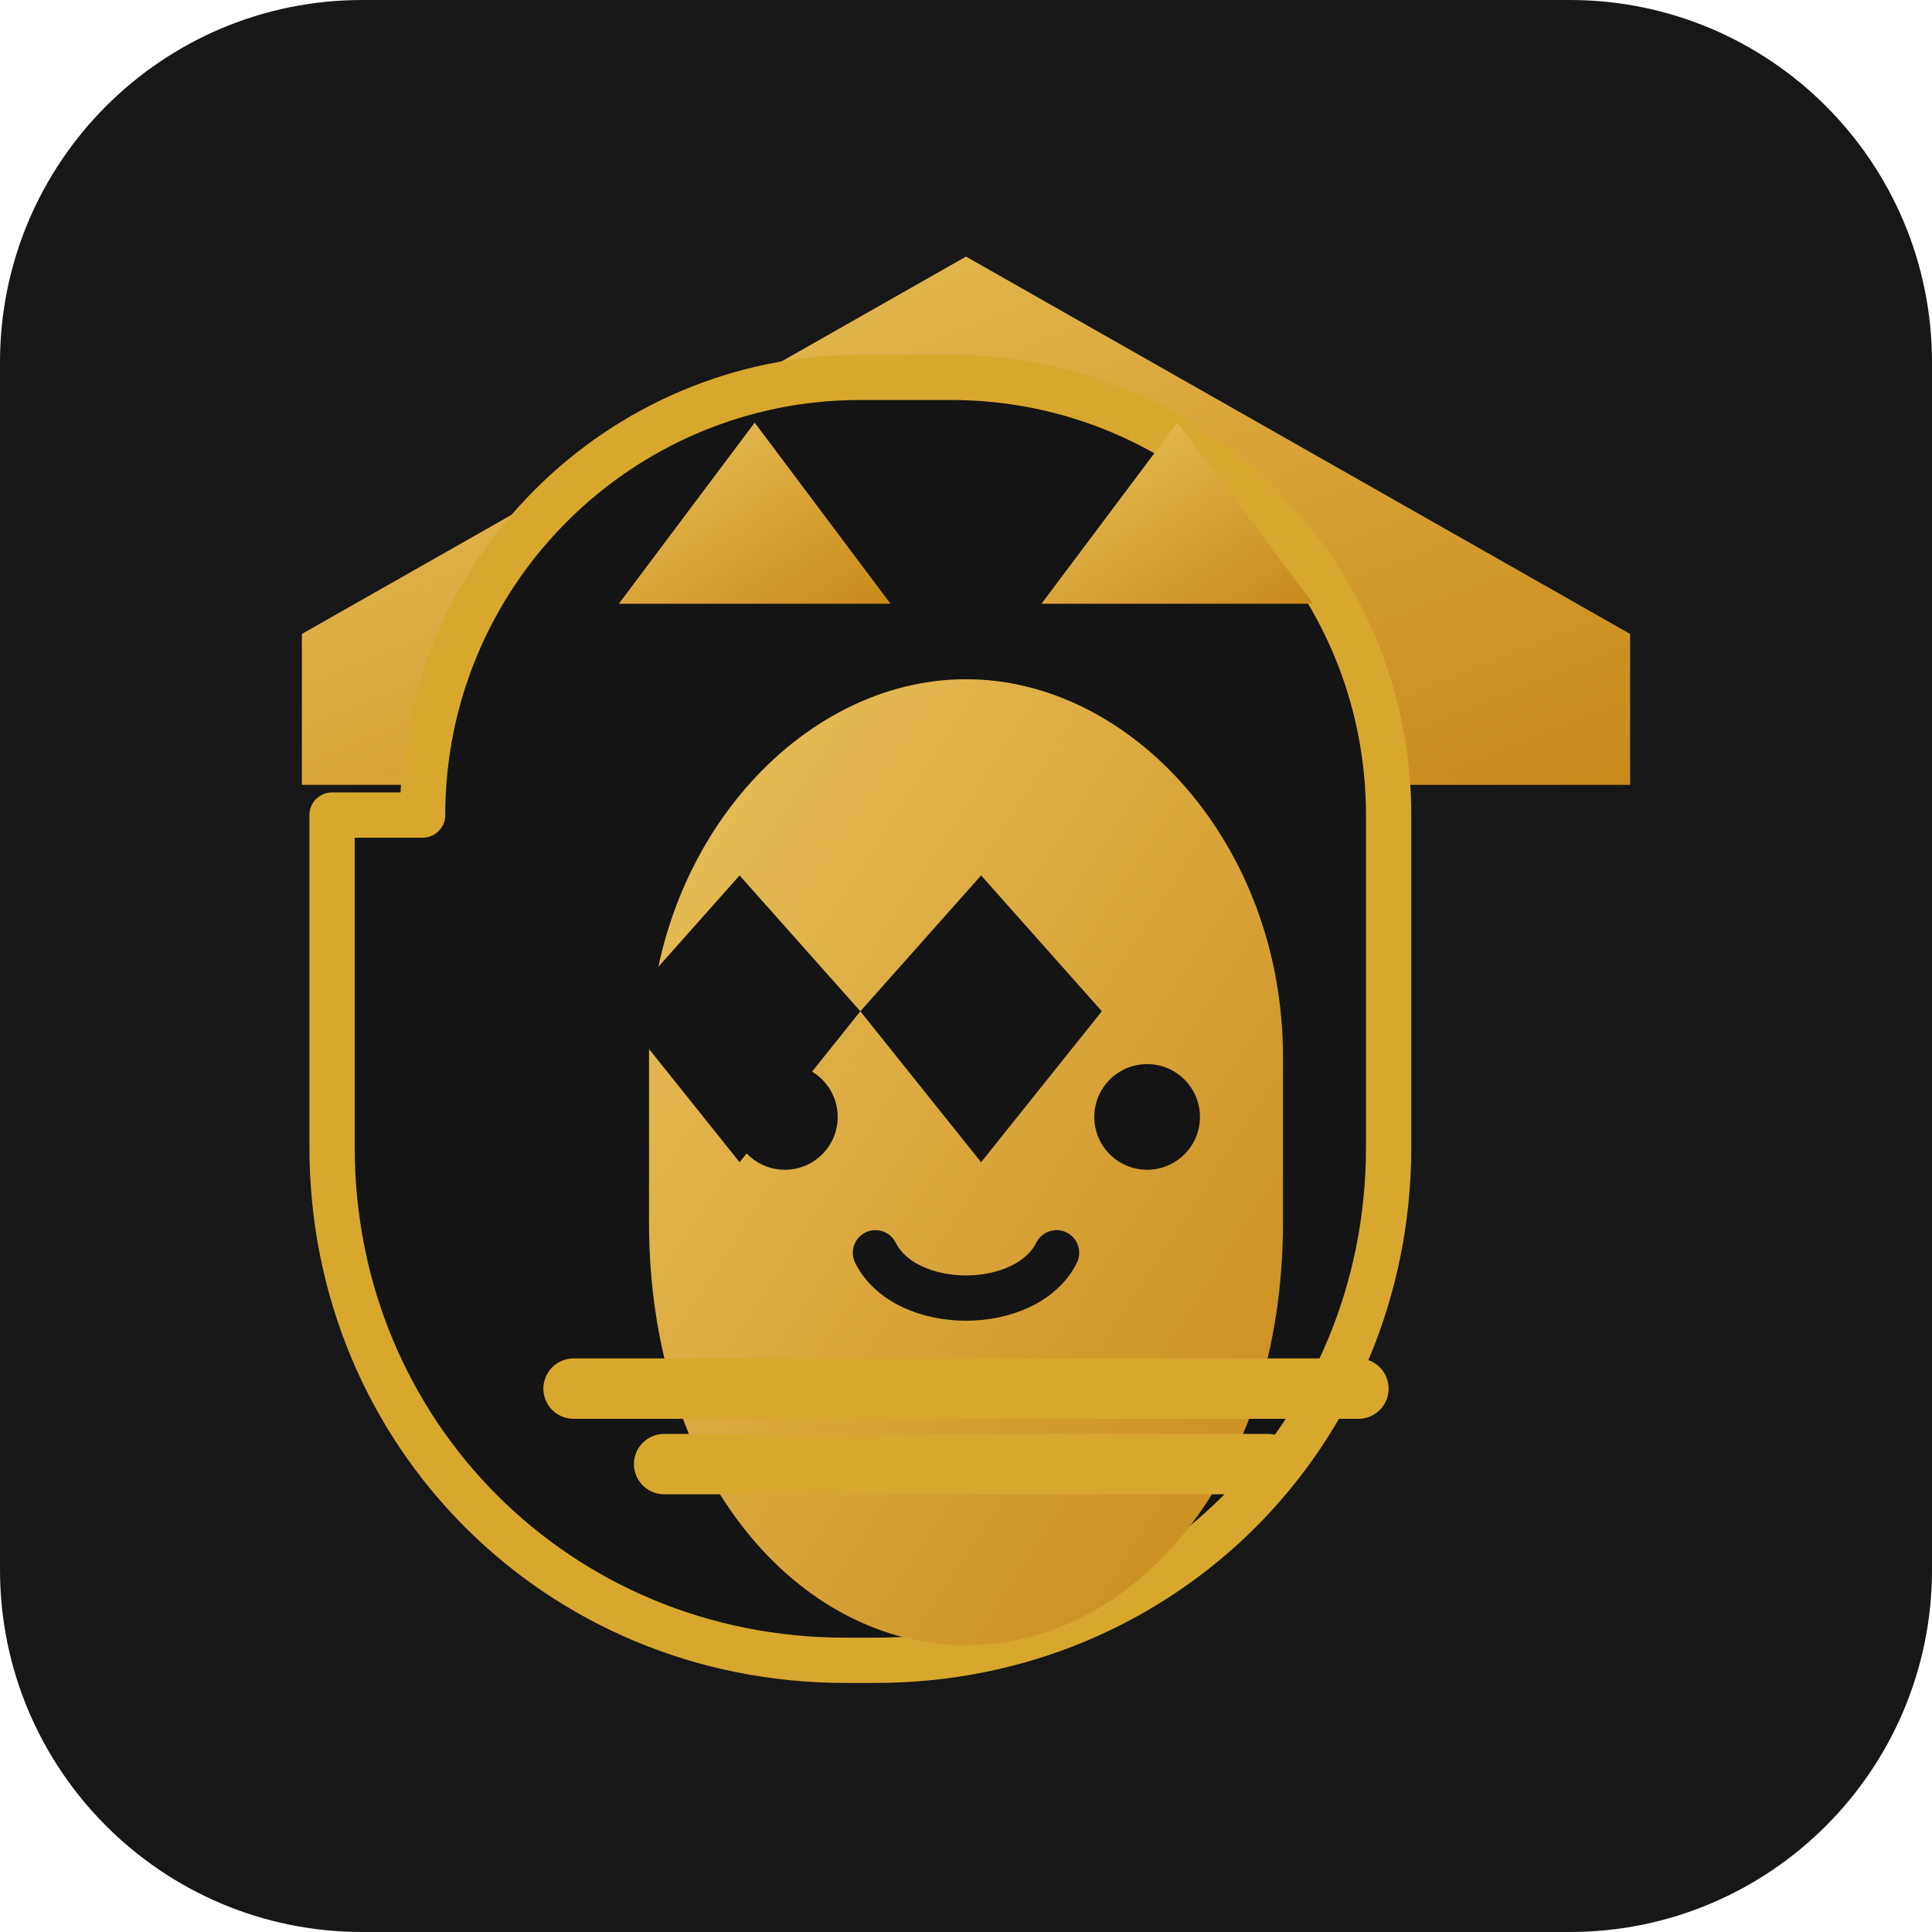
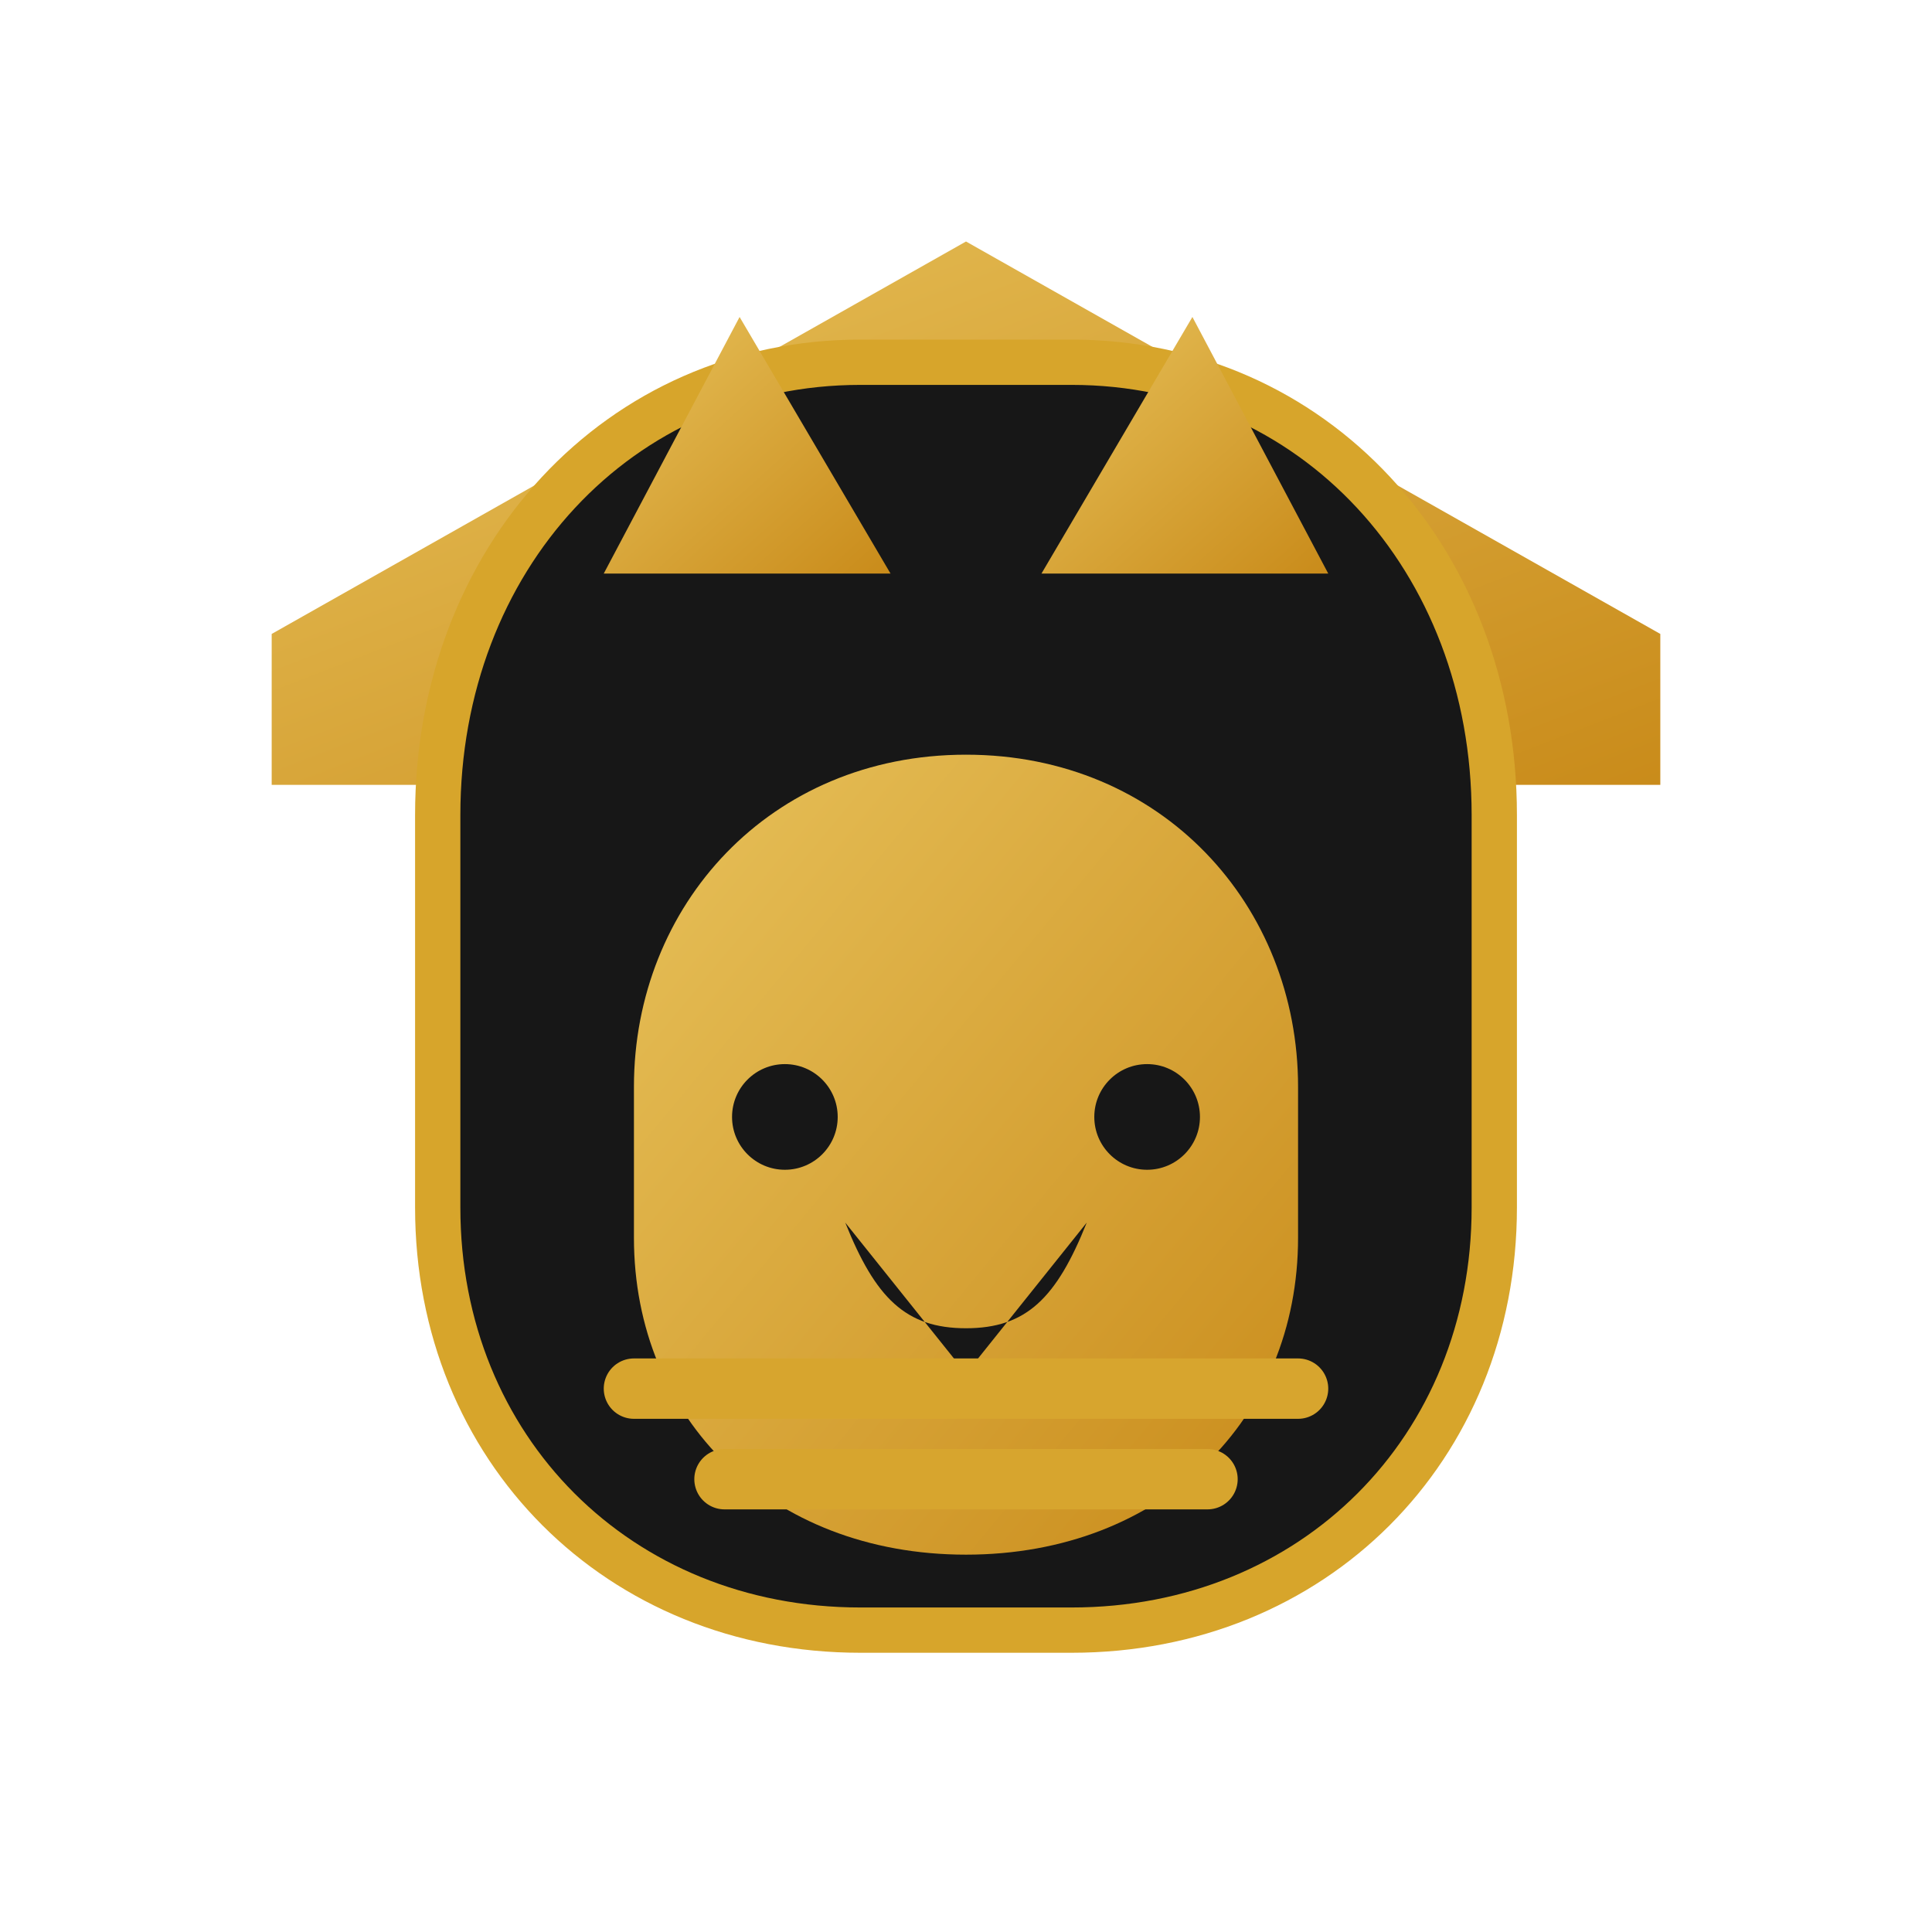
<svg xmlns="http://www.w3.org/2000/svg" viewBox="0 0 128 128" role="img" aria-label="Lara Bear Construction logo">
  <defs>
-     <linearGradient id="gold" x1="0%" x2="100%" y1="0%" y2="100%">
-       <stop offset="0%" stop-color="#E9C15C" />
-       <stop offset="100%" stop-color="#C98A1A" />
+     <linearGradient id="gold" x1="0%" y1="0%" x2="100%" y2="100%">
+       <stop offset="0%" stop-color="#E7C15A" />
+       <stop offset="100%" stop-color="#C98B1A" />
    </linearGradient>
  </defs>
-   <rect width="128" height="128" rx="24" fill="#171717" />
-   <path d="M20 42L64 17L108 42V52H20V42Z" fill="url(#gold)" />
-   <path d="M28 54c0-16 13-29 29-29h6c16 0 29 13 29 29v22c0 19-15 34-34 34h-2c-19 0-34-15-34-34V54Z" fill="#141414" stroke="#D8A72E" stroke-width="3" stroke-linejoin="round" />
-   <path d="M41 40l9-12 9 12h-18Z" fill="url(#gold)" />
-   <path d="M87 40l-9-12-9 12h18Z" fill="url(#gold)" />
-   <path d="M43 70c0-14 10-25 21-25s21 11 21 25v11c0 17-10 28-21 28S43 98 43 81V70Z" fill="url(#gold)" />
-   <path d="M49 58l8 9 8-9 8 9-8 10-8-10-8 10-8-10 8-9Z" fill="#141414" />
-   <circle cx="52" cy="74" r="3.5" fill="#141414" />
-   <circle cx="76" cy="74" r="3.5" fill="#141414" />
-   <path d="M58 83c2 4 10 4 12 0" fill="none" stroke="#141414" stroke-width="3" stroke-linecap="round" />
-   <path d="M38 92h52" stroke="#D8A72E" stroke-width="4" stroke-linecap="round" />
-   <path d="M44 97h40" stroke="#D8A72E" stroke-width="4" stroke-linecap="round" />
+   <path d="M18 42L64 16L110 42V52H18V42Z" fill="url(#gold)" />
+   <path d="M29 54C29 37 41 24 57 24H71C87 24 99 37 99 54V80C99 96 87 108 71 108H57C41 108 29 96 29 80V54Z" fill="#171717" stroke="#D7A52B" stroke-width="3" stroke-linejoin="round" />
+   <path d="M40 38L49 21L59 38H40Z" fill="url(#gold)" />
+   <path d="M88 38L79 21L69 38H88Z" fill="url(#gold)" />
+   <path d="M42 72C42 60 51 50 64 50C77 50 86 60 86 72V82C86 94 77 103 64 103C51 103 42 94 42 82V72Z" fill="url(#gold)" />
+   <circle cx="52" cy="74" r="3.5" fill="#171717" />
+   <circle cx="76" cy="74" r="3.5" fill="#171717" />
+   <path d="M56 81C58 86 60 88 64 88C68 88 70 86 72 81L64 91L56 81Z" fill="#171717" />
+   <path d="M42 92H86" stroke="#D7A52E" stroke-width="4" stroke-linecap="round" />
+   <path d="M48 98H80" stroke="#D7A52E" stroke-width="4" stroke-linecap="round" />
</svg>
